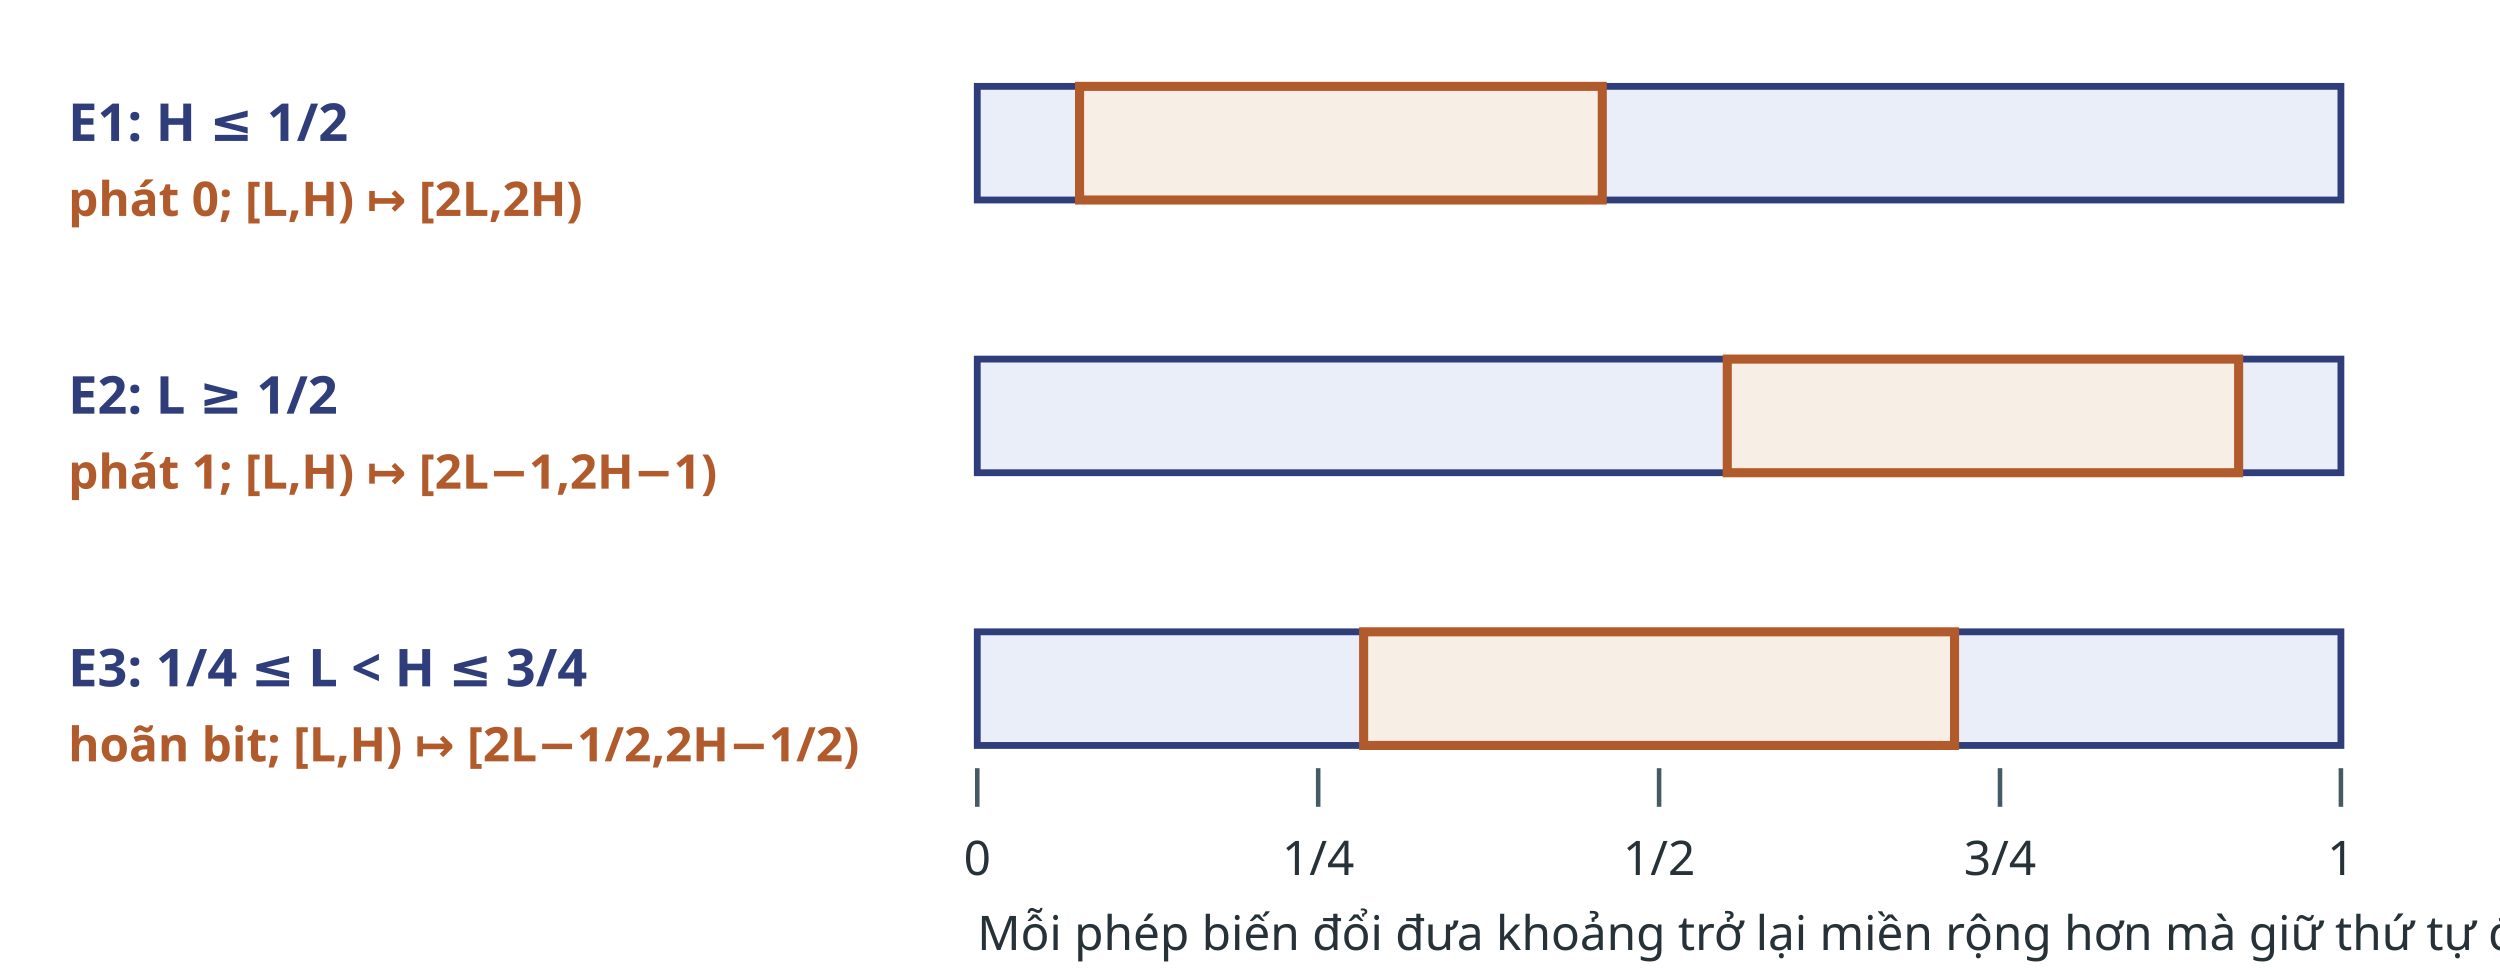
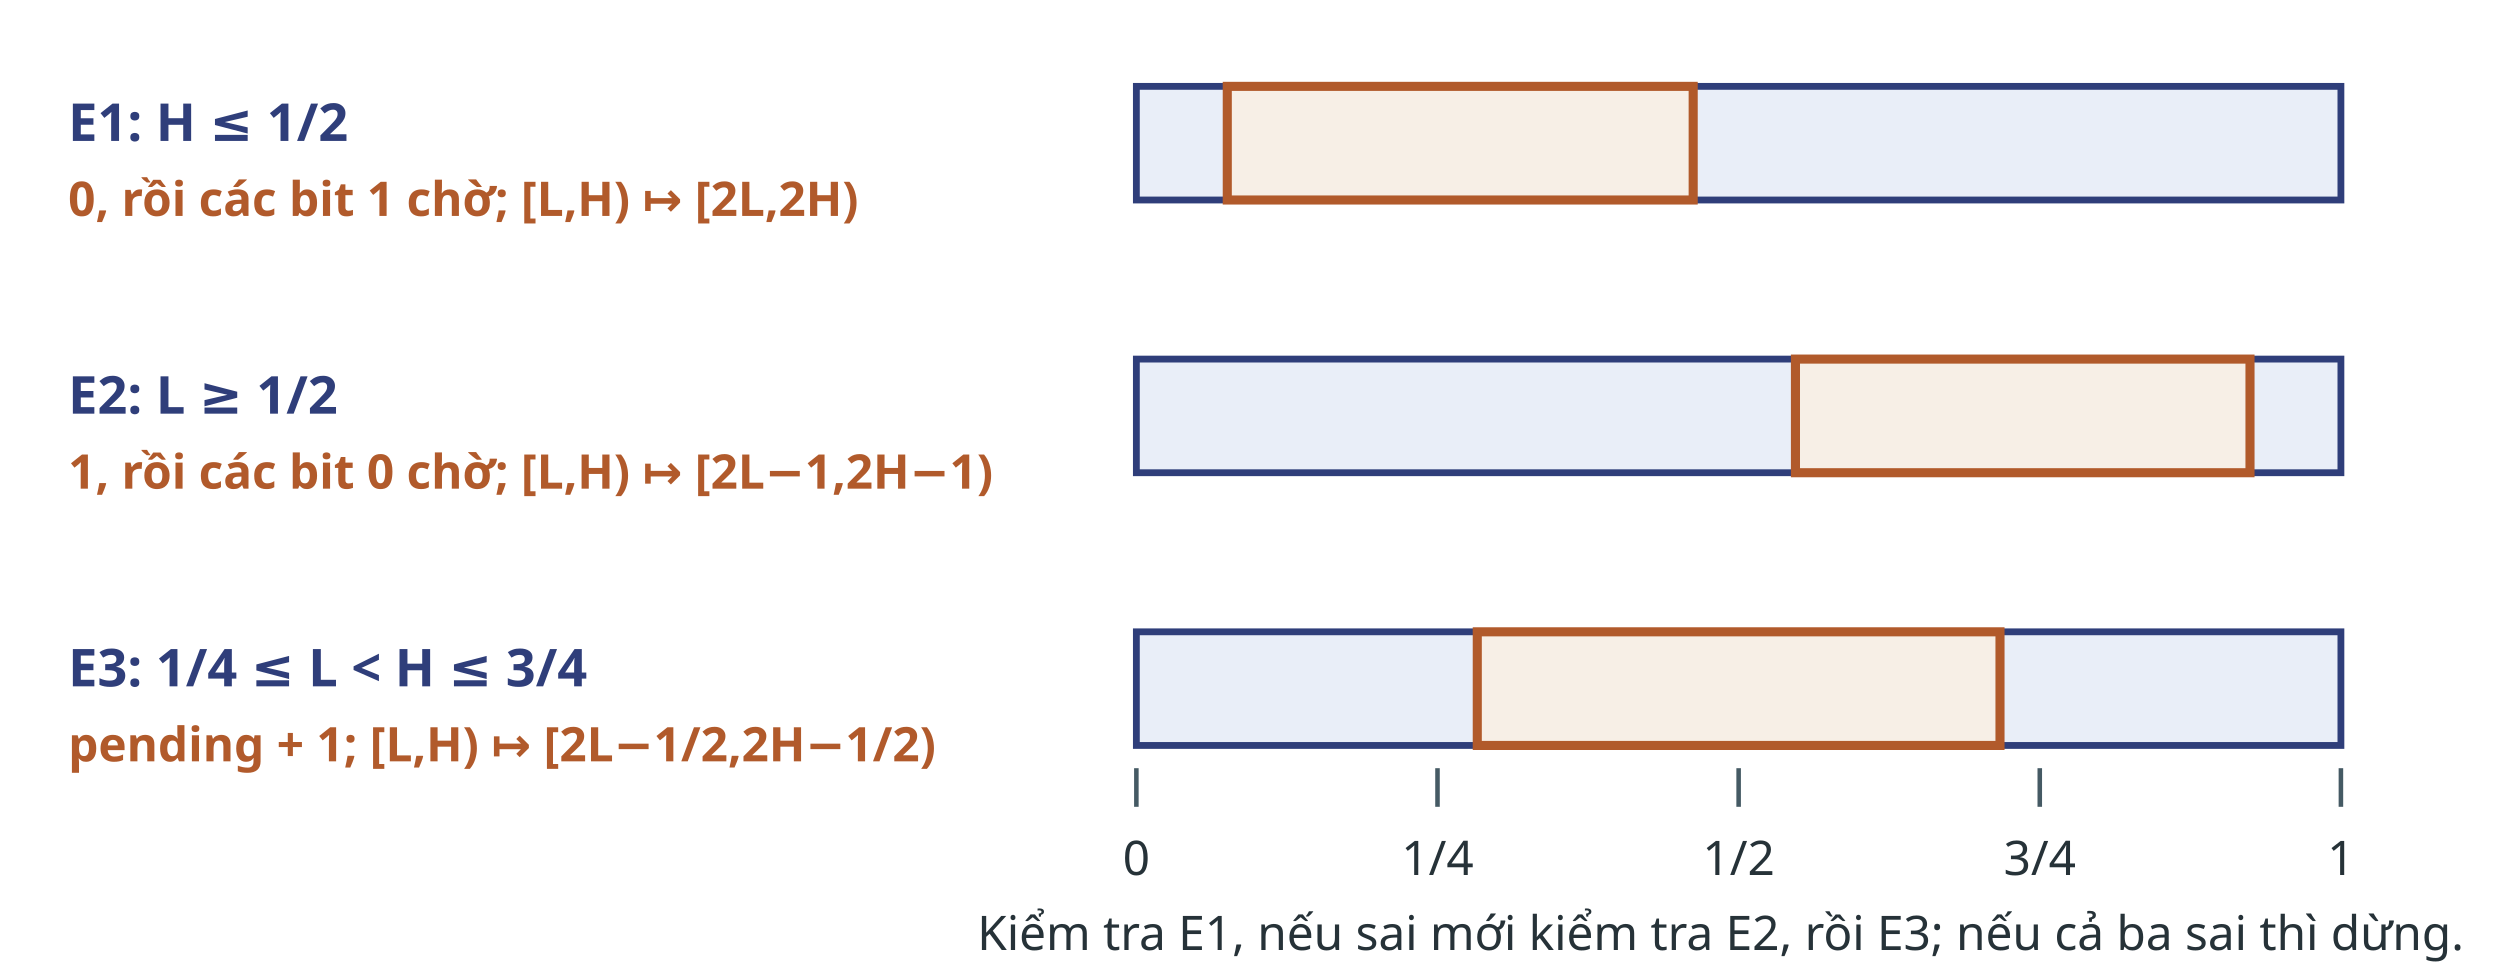
- <svg xmlns="http://www.w3.org/2000/svg" width="1100" height="430" viewBox="0 0 1100 430" role="img" aria-label="Ba trường hợp E1, E2 và E3 để chuẩn hóa khoảng nửa mở trong mã số học" aria-labelledby="title desc">
+ <svg xmlns="http://www.w3.org/2000/svg" width="1100" height="430" viewBox="0 0 1100 430" role="img" aria-label="Ba nhánh E1, E2 và E3 theo thứ tự loại trừ để chuẩn hóa khoảng nửa mở trong mã số học" aria-labelledby="title desc">
  <defs>
    <style>.bar{fill:#e9eef8;stroke:#2f3e7a;stroke-width:3}.range{fill:#f7efe6;stroke:#b15a2b;stroke-width:4}.tick{stroke:#455a64;stroke-width:2}.t{font:21px sans-serif;fill:#263238}.h{font:bold 23px sans-serif;fill:#2f3e7a}.f{font:bold 21px sans-serif;fill:#b15a2b}</style>
  </defs>
  <text class="h" x="30" y="62">E1: H ≤ 1/2</text>
-   <text class="f" x="30" y="95">phát 0; [L,H) ↦ [2L,2H)</text>
-   <rect class="bar" x="430" y="38" width="600" height="50" />
-   <rect class="range" x="475" y="38" width="230" height="50" />
+   <text class="f" x="30" y="95">0, rồi các bit 1 chờ; [L,H) ↦ [2L,2H)</text>
+   <rect class="bar" x="500" y="38" width="530" height="50" />
+   <rect class="range" x="540" y="38" width="205" height="50" />
  <text class="h" x="30" y="182">E2: L ≥ 1/2</text>
-   <text class="f" x="30" y="215">phát 1; [L,H) ↦ [2L−1,2H−1)</text>
-   <rect class="bar" x="430" y="158" width="600" height="50" />
-   <rect class="range" x="760" y="158" width="225" height="50" />
+   <text class="f" x="30" y="215">1, rồi các bit 0 chờ; [L,H) ↦ [2L−1,2H−1)</text>
+   <rect class="bar" x="500" y="158" width="530" height="50" />
+   <rect class="range" x="790" y="158" width="200" height="50" />
  <text class="h" x="30" y="302">E3: 1/4 ≤ L &lt; H ≤ 3/4</text>
-   <text class="f" x="30" y="335">hoãn bit; [L,H) ↦ [2L−1/2,2H−1/2)</text>
-   <rect class="bar" x="430" y="278" width="600" height="50" />
-   <rect class="range" x="600" y="278" width="260" height="50" />
+   <text class="f" x="30" y="335">pending + 1; [L,H) ↦ [2L−1/2,2H−1/2)</text>
+   <rect class="bar" x="500" y="278" width="530" height="50" />
+   <rect class="range" x="650" y="278" width="230" height="50" />
  <g class="tick">
-     <path d="M430 338V355M580 338V355M730 338V355M880 338V355M1030 338V355" />
+     <path d="M500 338V355M632.5 338V355M765 338V355M897.5 338V355M1030 338V355" />
  </g>
  <g class="t" text-anchor="middle">
-     <text x="430" y="385">0</text>
-     <text x="580" y="385">1/4</text>
-     <text x="730" y="385">1/2</text>
-     <text x="880" y="385">3/4</text>
+     <text x="500" y="385">0</text>
+     <text x="632.5" y="385">1/4</text>
+     <text x="765" y="385">1/2</text>
+     <text x="897.5" y="385">3/4</text>
    <text x="1030" y="385">1</text>
  </g>
-   <text class="t" x="430" y="418">Mỗi phép biến đổi đưa khoảng trở lại miền rộng hơn mà giữ thứ tự điểm.</text>
+   <text class="t" x="430" y="418">Kiểm tra E1, nếu sai mới kiểm tra E2, rồi E3; nếu cả ba sai thì dừng.</text>
</svg>
